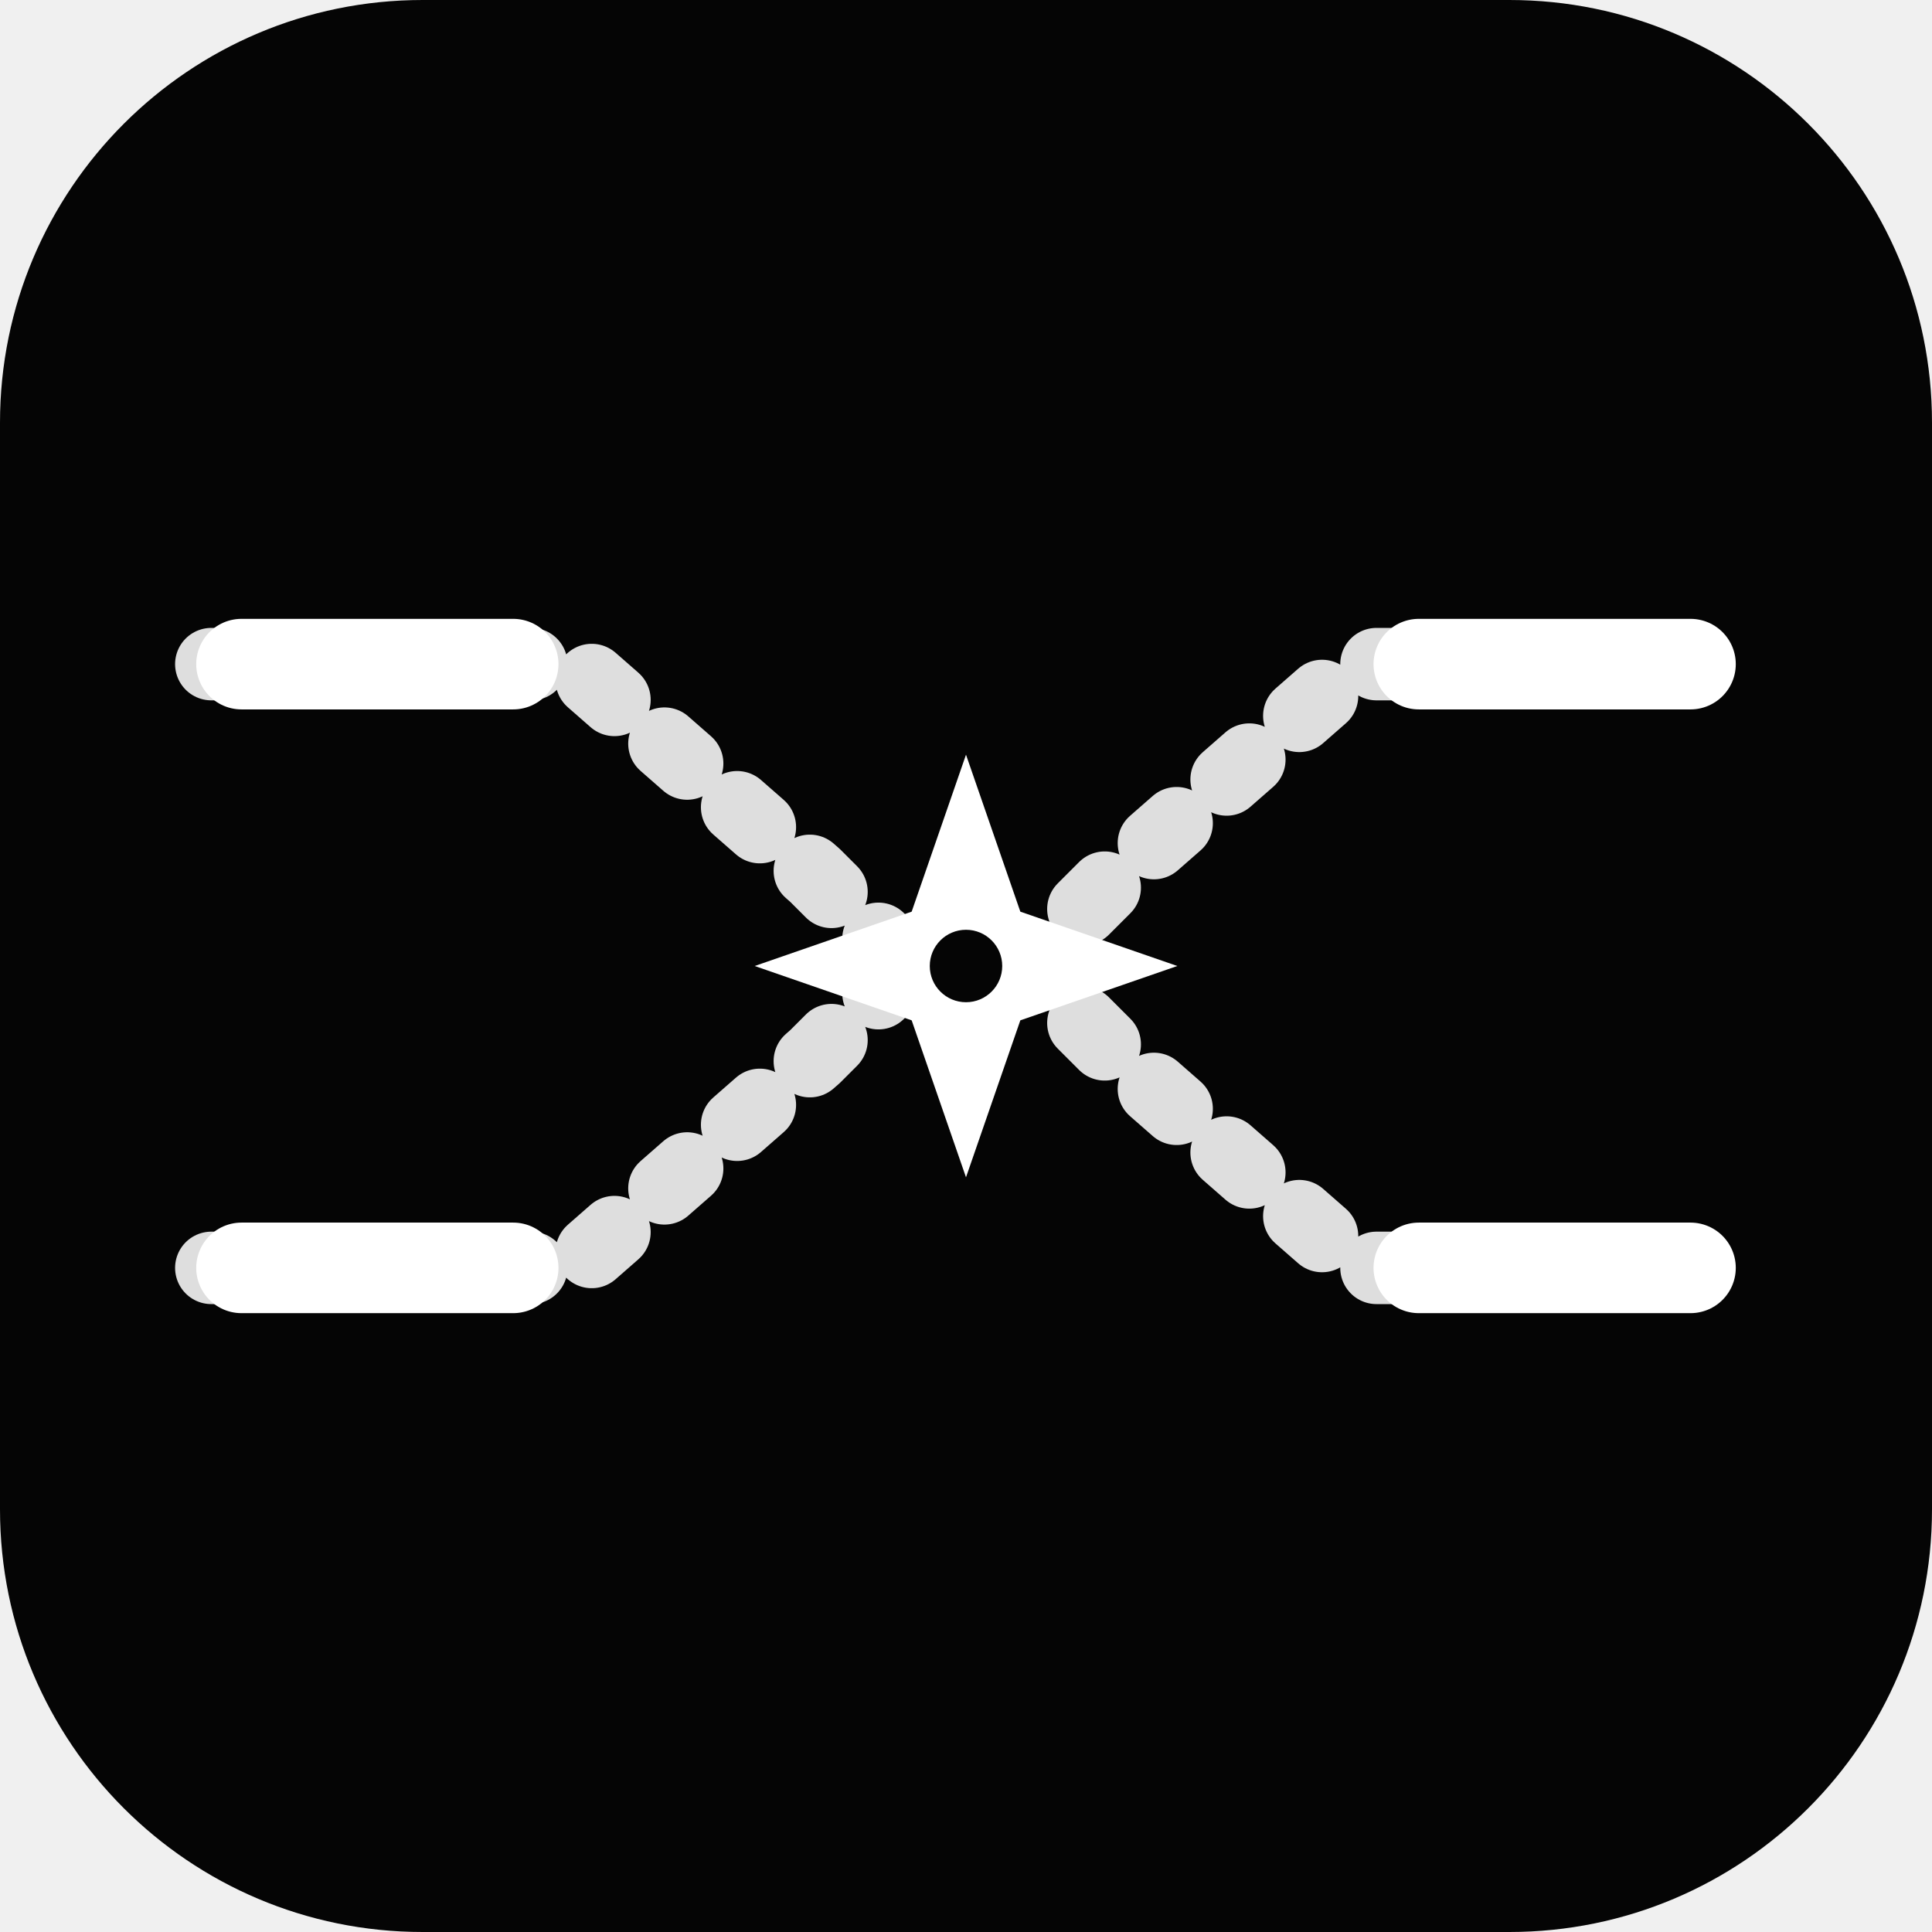
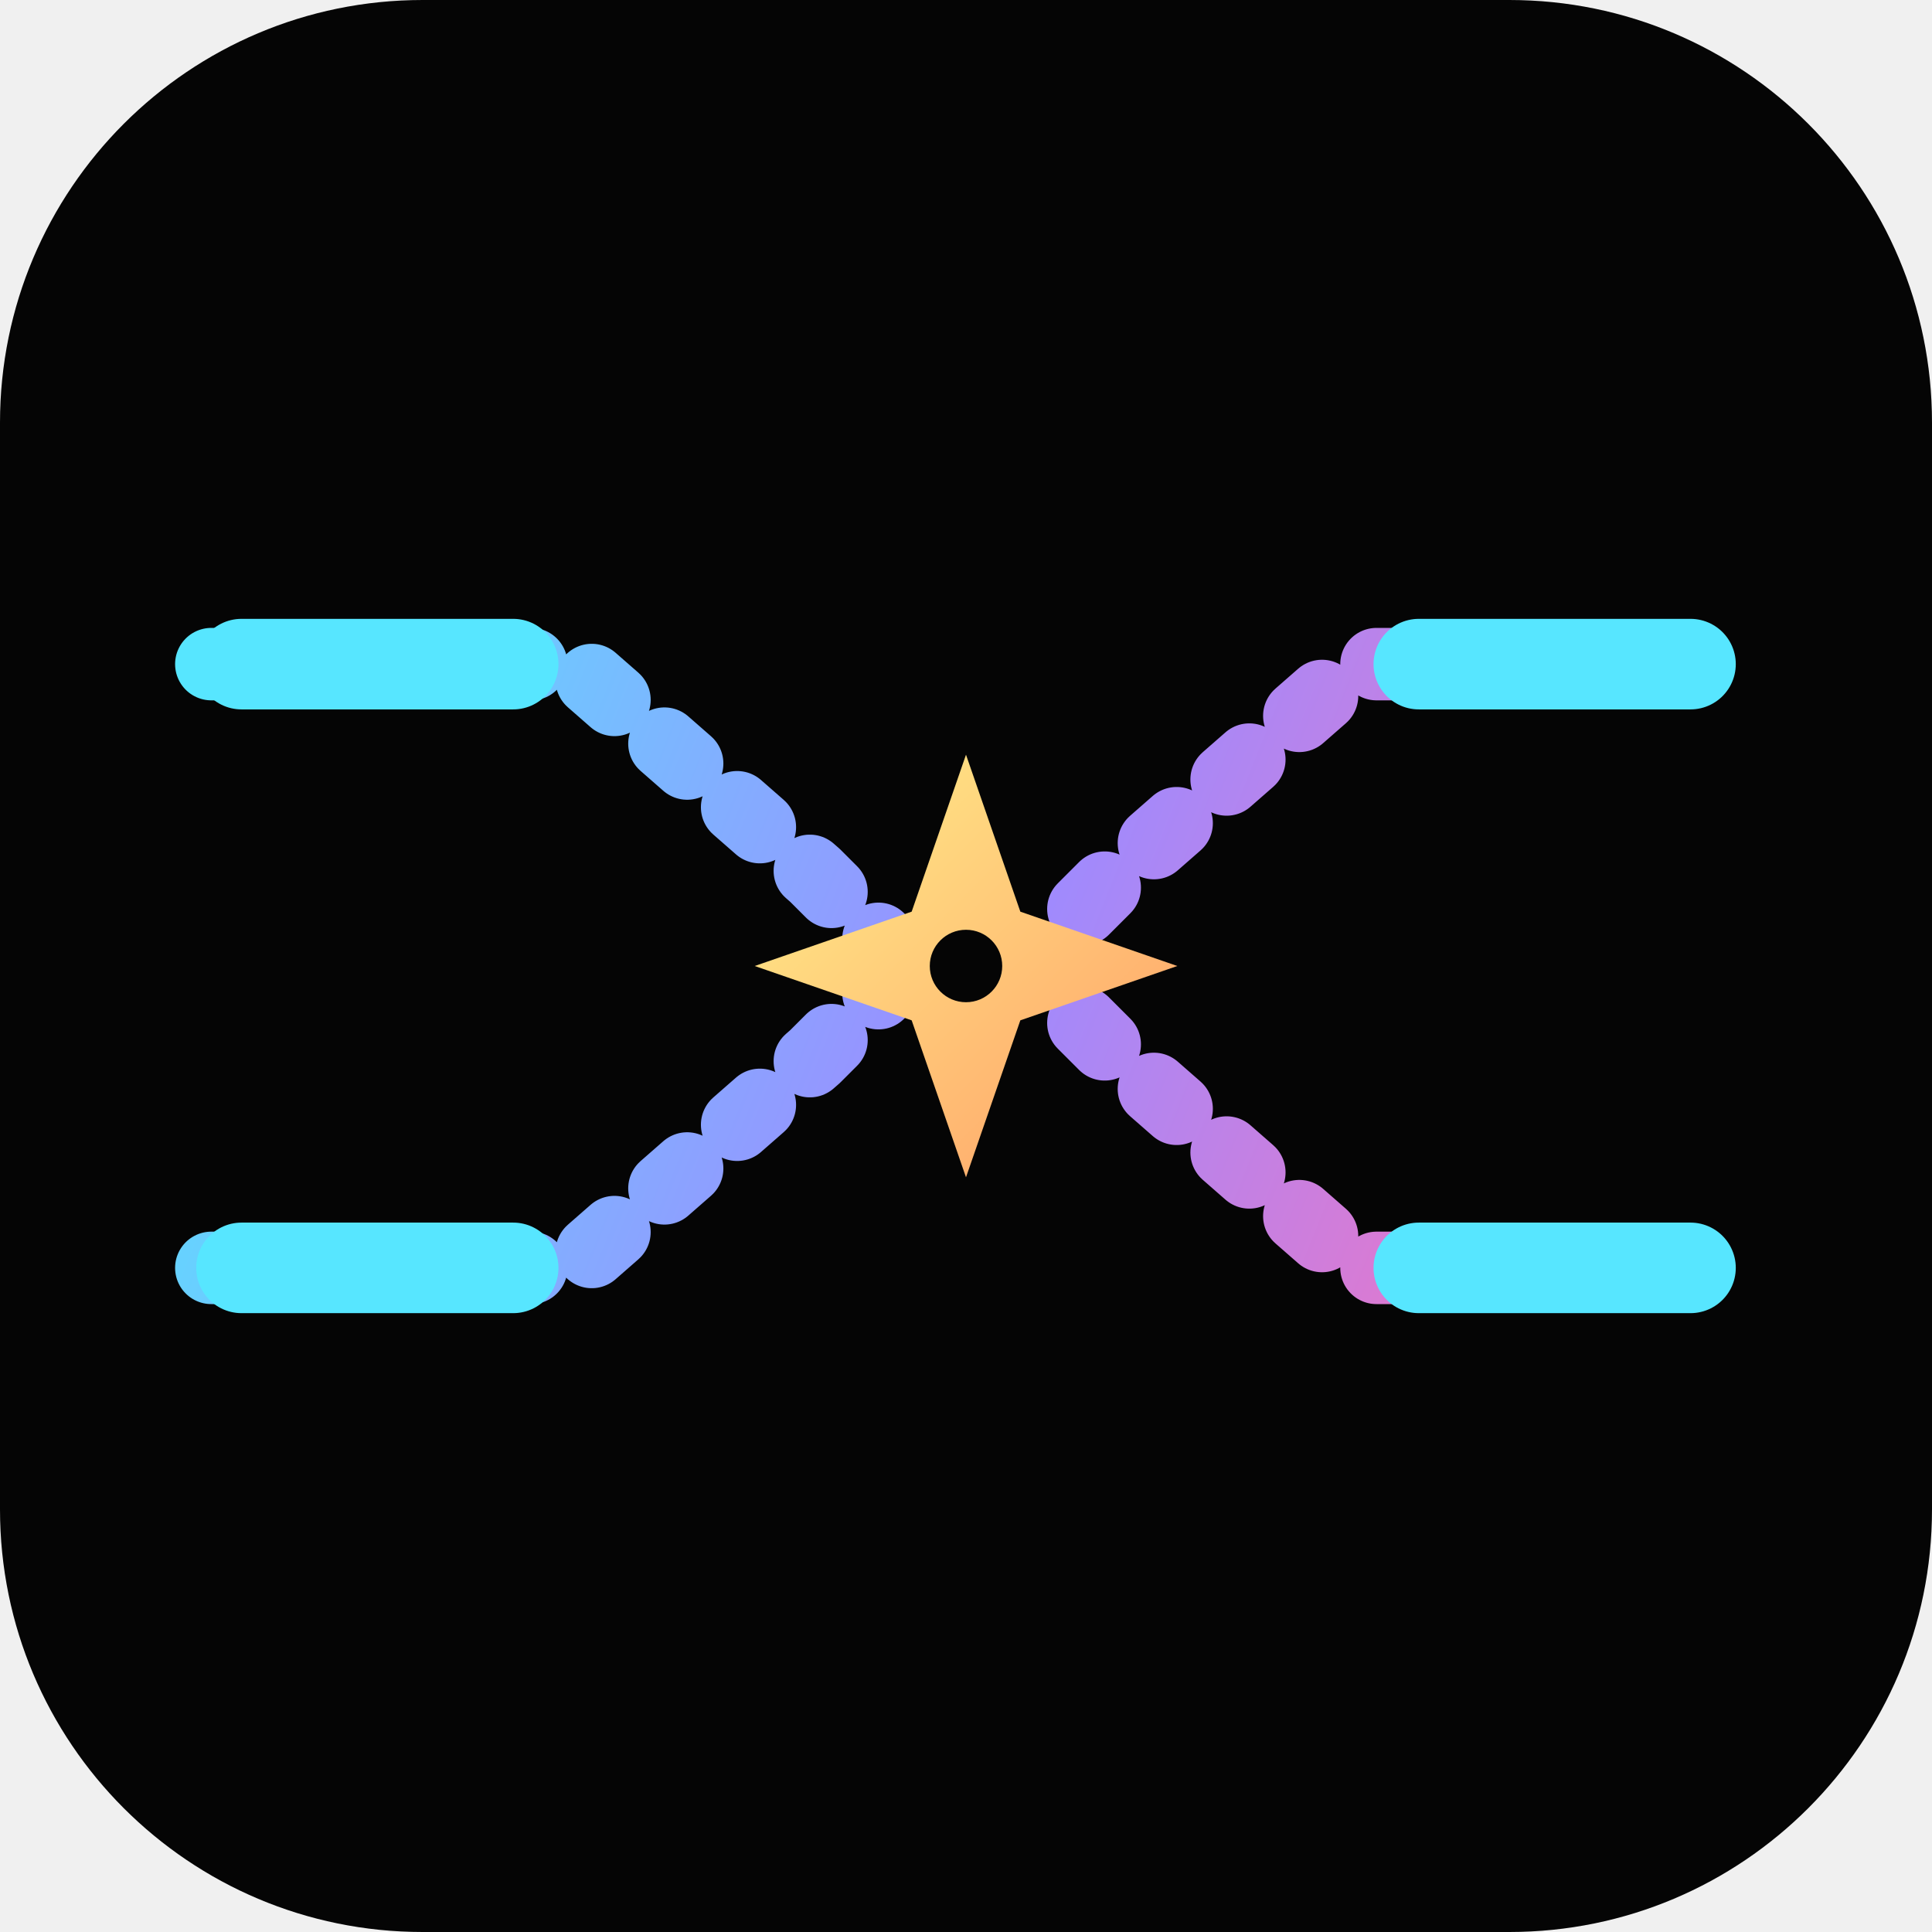
<svg xmlns="http://www.w3.org/2000/svg" viewBox="0 0 64 64" role="img" aria-labelledby="title">
+   <defs>
+     <linearGradient id="motion" x1="7" y1="22" x2="57" y2="42" gradientUnits="userSpaceOnUse">
+       <stop stop-color="#57e6ff" />
+       <stop offset=".52" stop-color="#9d8bff" />
+       <stop offset="1" stop-color="#ff70b8" />
+     </linearGradient>
+     <linearGradient id="spark" x1="25" y1="25" x2="39" y2="39" gradientUnits="userSpaceOnUse">
+       <stop stop-color="#fff28a" />
+       <stop offset="1" stop-color="#ff9d67" />
+     </linearGradient>
+   </defs>
  <rect width="64" height="64" rx="14" fill="#050505" />
-   <path d="M7 22h12l8 7 5 5 5-5 8-7h12M7 42h12l8-7 5-5 5 5 8 7h12" fill="none" stroke="#dedede" stroke-linecap="round" stroke-linejoin="round" stroke-width="2.4" stroke-dasharray="1 2.2" />
-   <path d="M8 22h9m30 0h9M8 42h9m30 0h9" fill="none" stroke="#fff" stroke-linecap="round" stroke-width="3" />
-   <path d="m32 25 1.8 5.2L39 32l-5.2 1.8L32 39l-1.8-5.2L25 32l5.2-1.8z" fill="#fff" />
+   <path d="M7 22h12l8 7 5 5 5-5 8-7h12M7 42h12l8-7 5-5 5 5 8 7h12" fill="none" stroke="url(#motion)" stroke-linecap="round" stroke-linejoin="round" stroke-width="2.4" stroke-dasharray="1 2.2" />
+   <path d="M8 22h9m30 0h9M8 42h9m30 0h9" fill="none" stroke="#57e6ff" stroke-linecap="round" stroke-width="3" />
+   <path d="m32 25 1.8 5.2L39 32l-5.2 1.8L32 39l-1.8-5.2L25 32l5.2-1.8z" fill="url(#spark)" />
  <circle cx="32" cy="32" r="1.2" fill="#050505" />
</svg>
